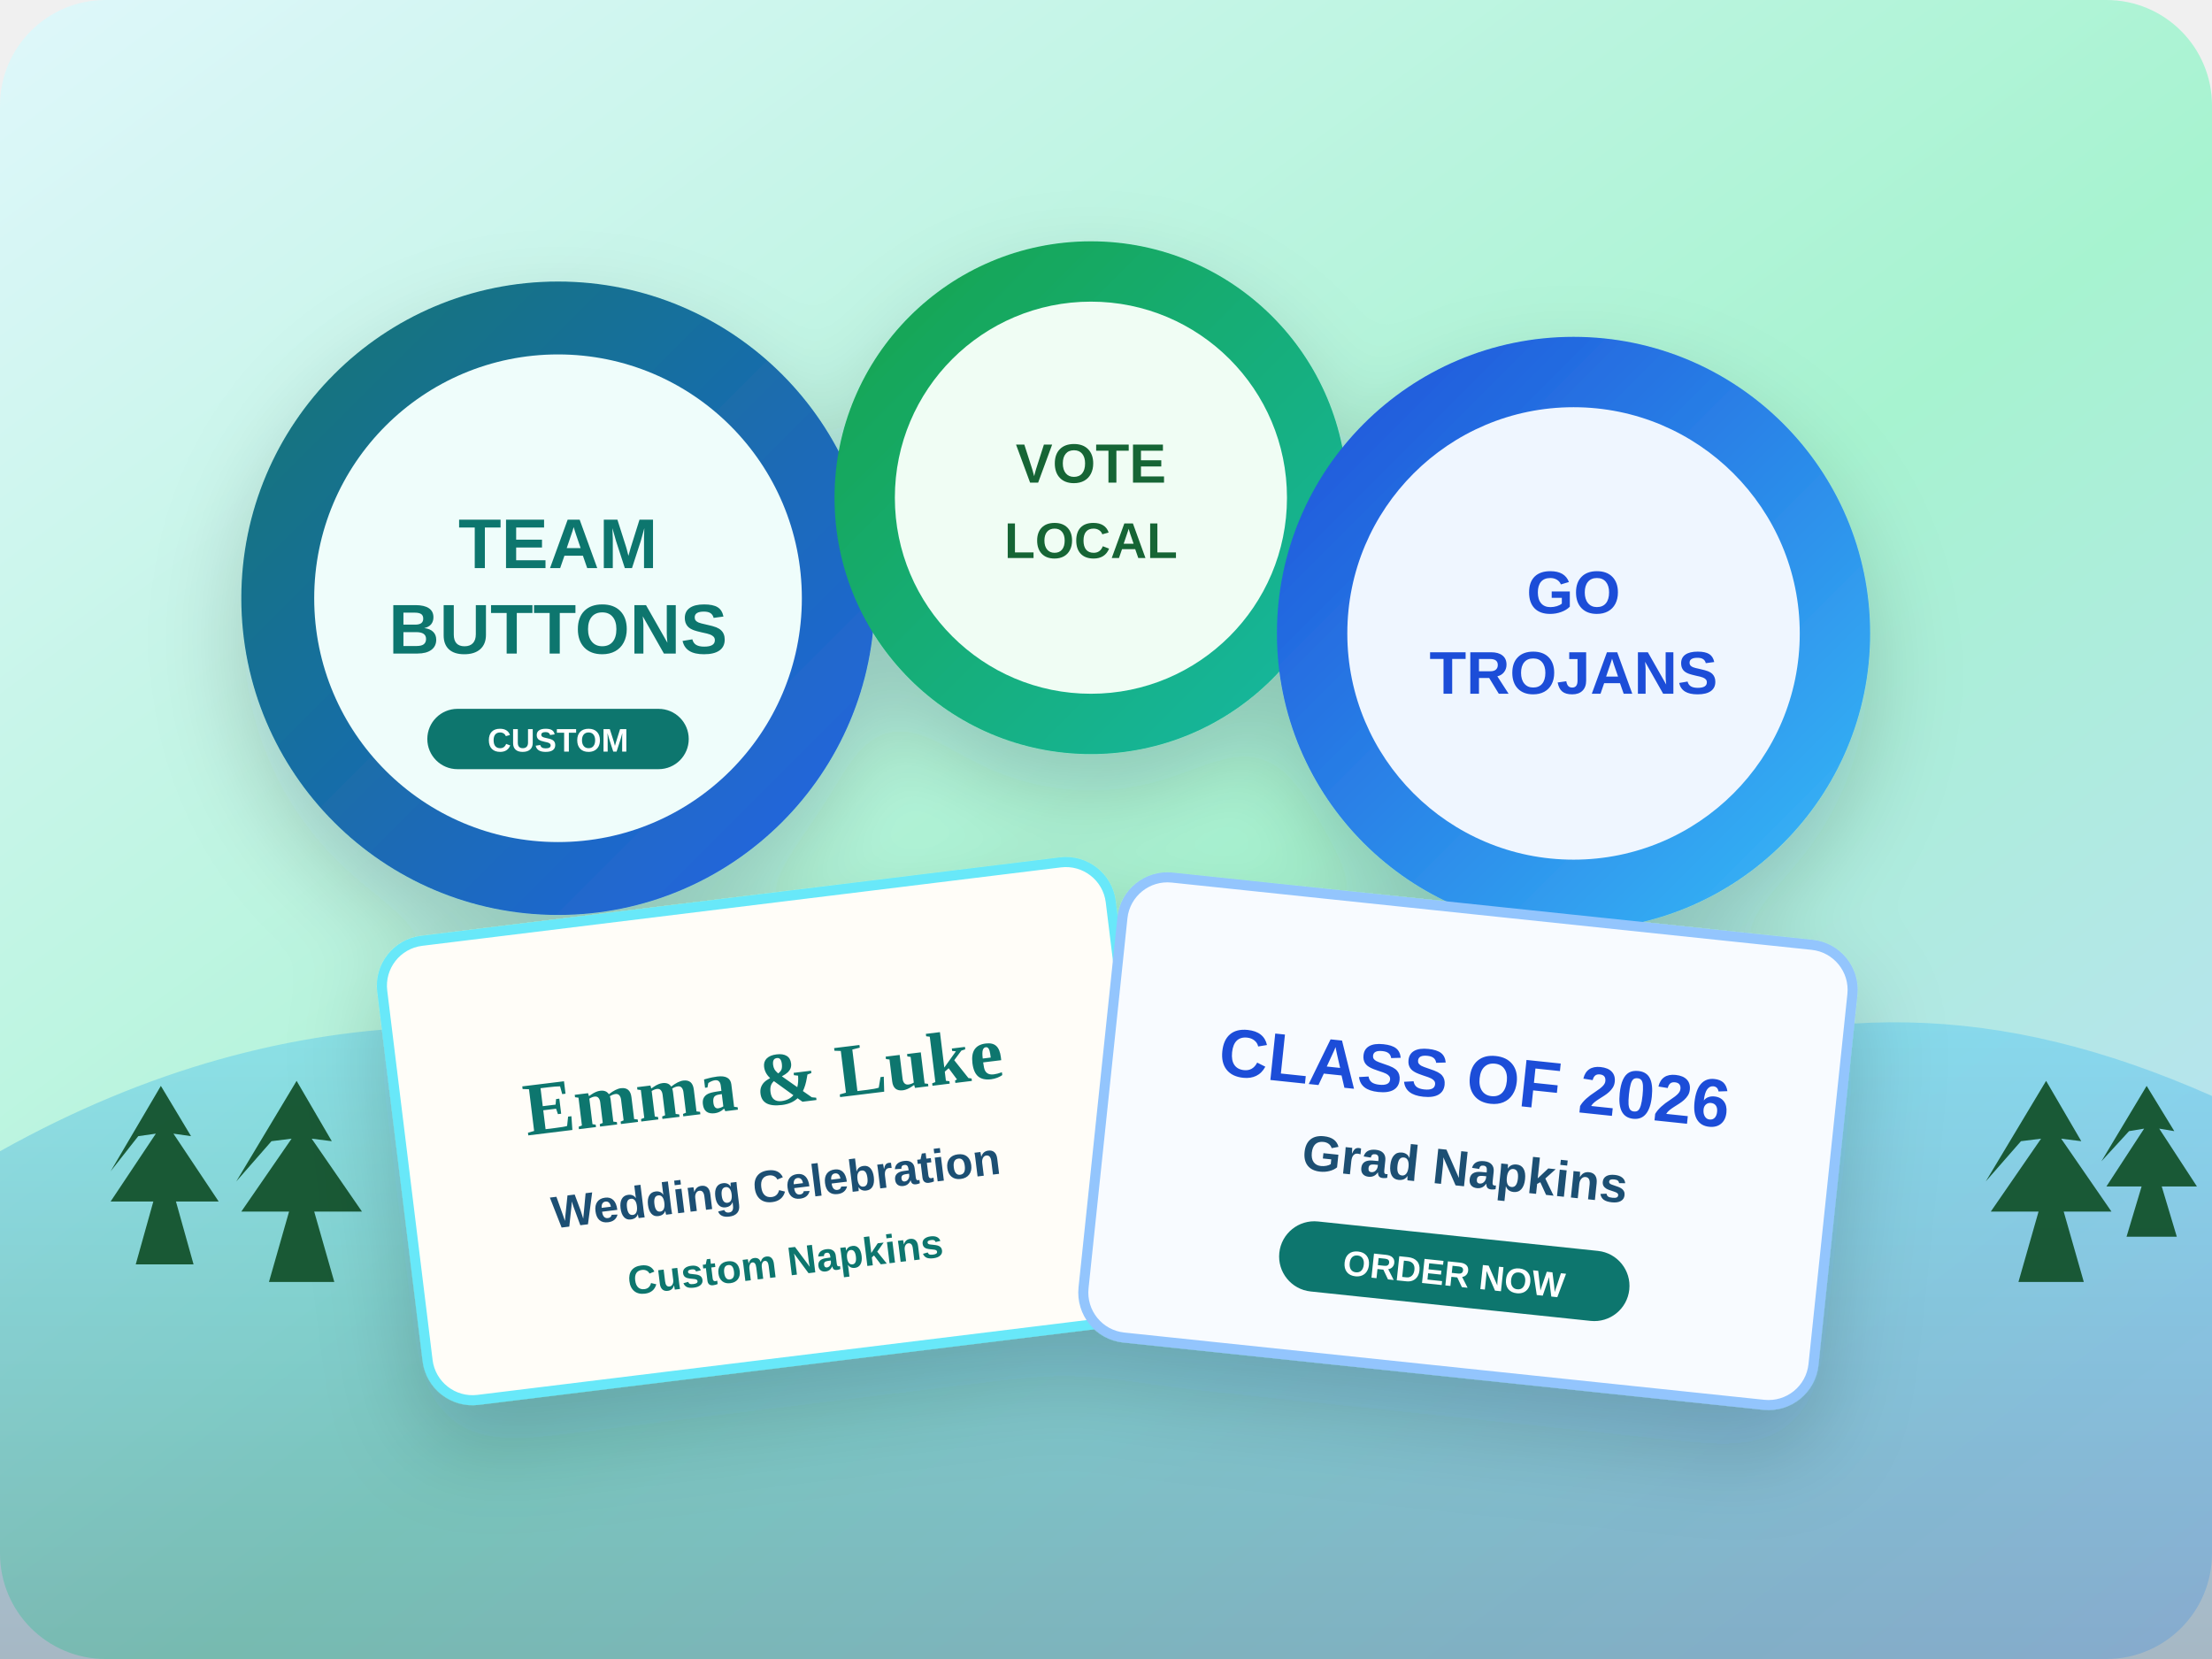
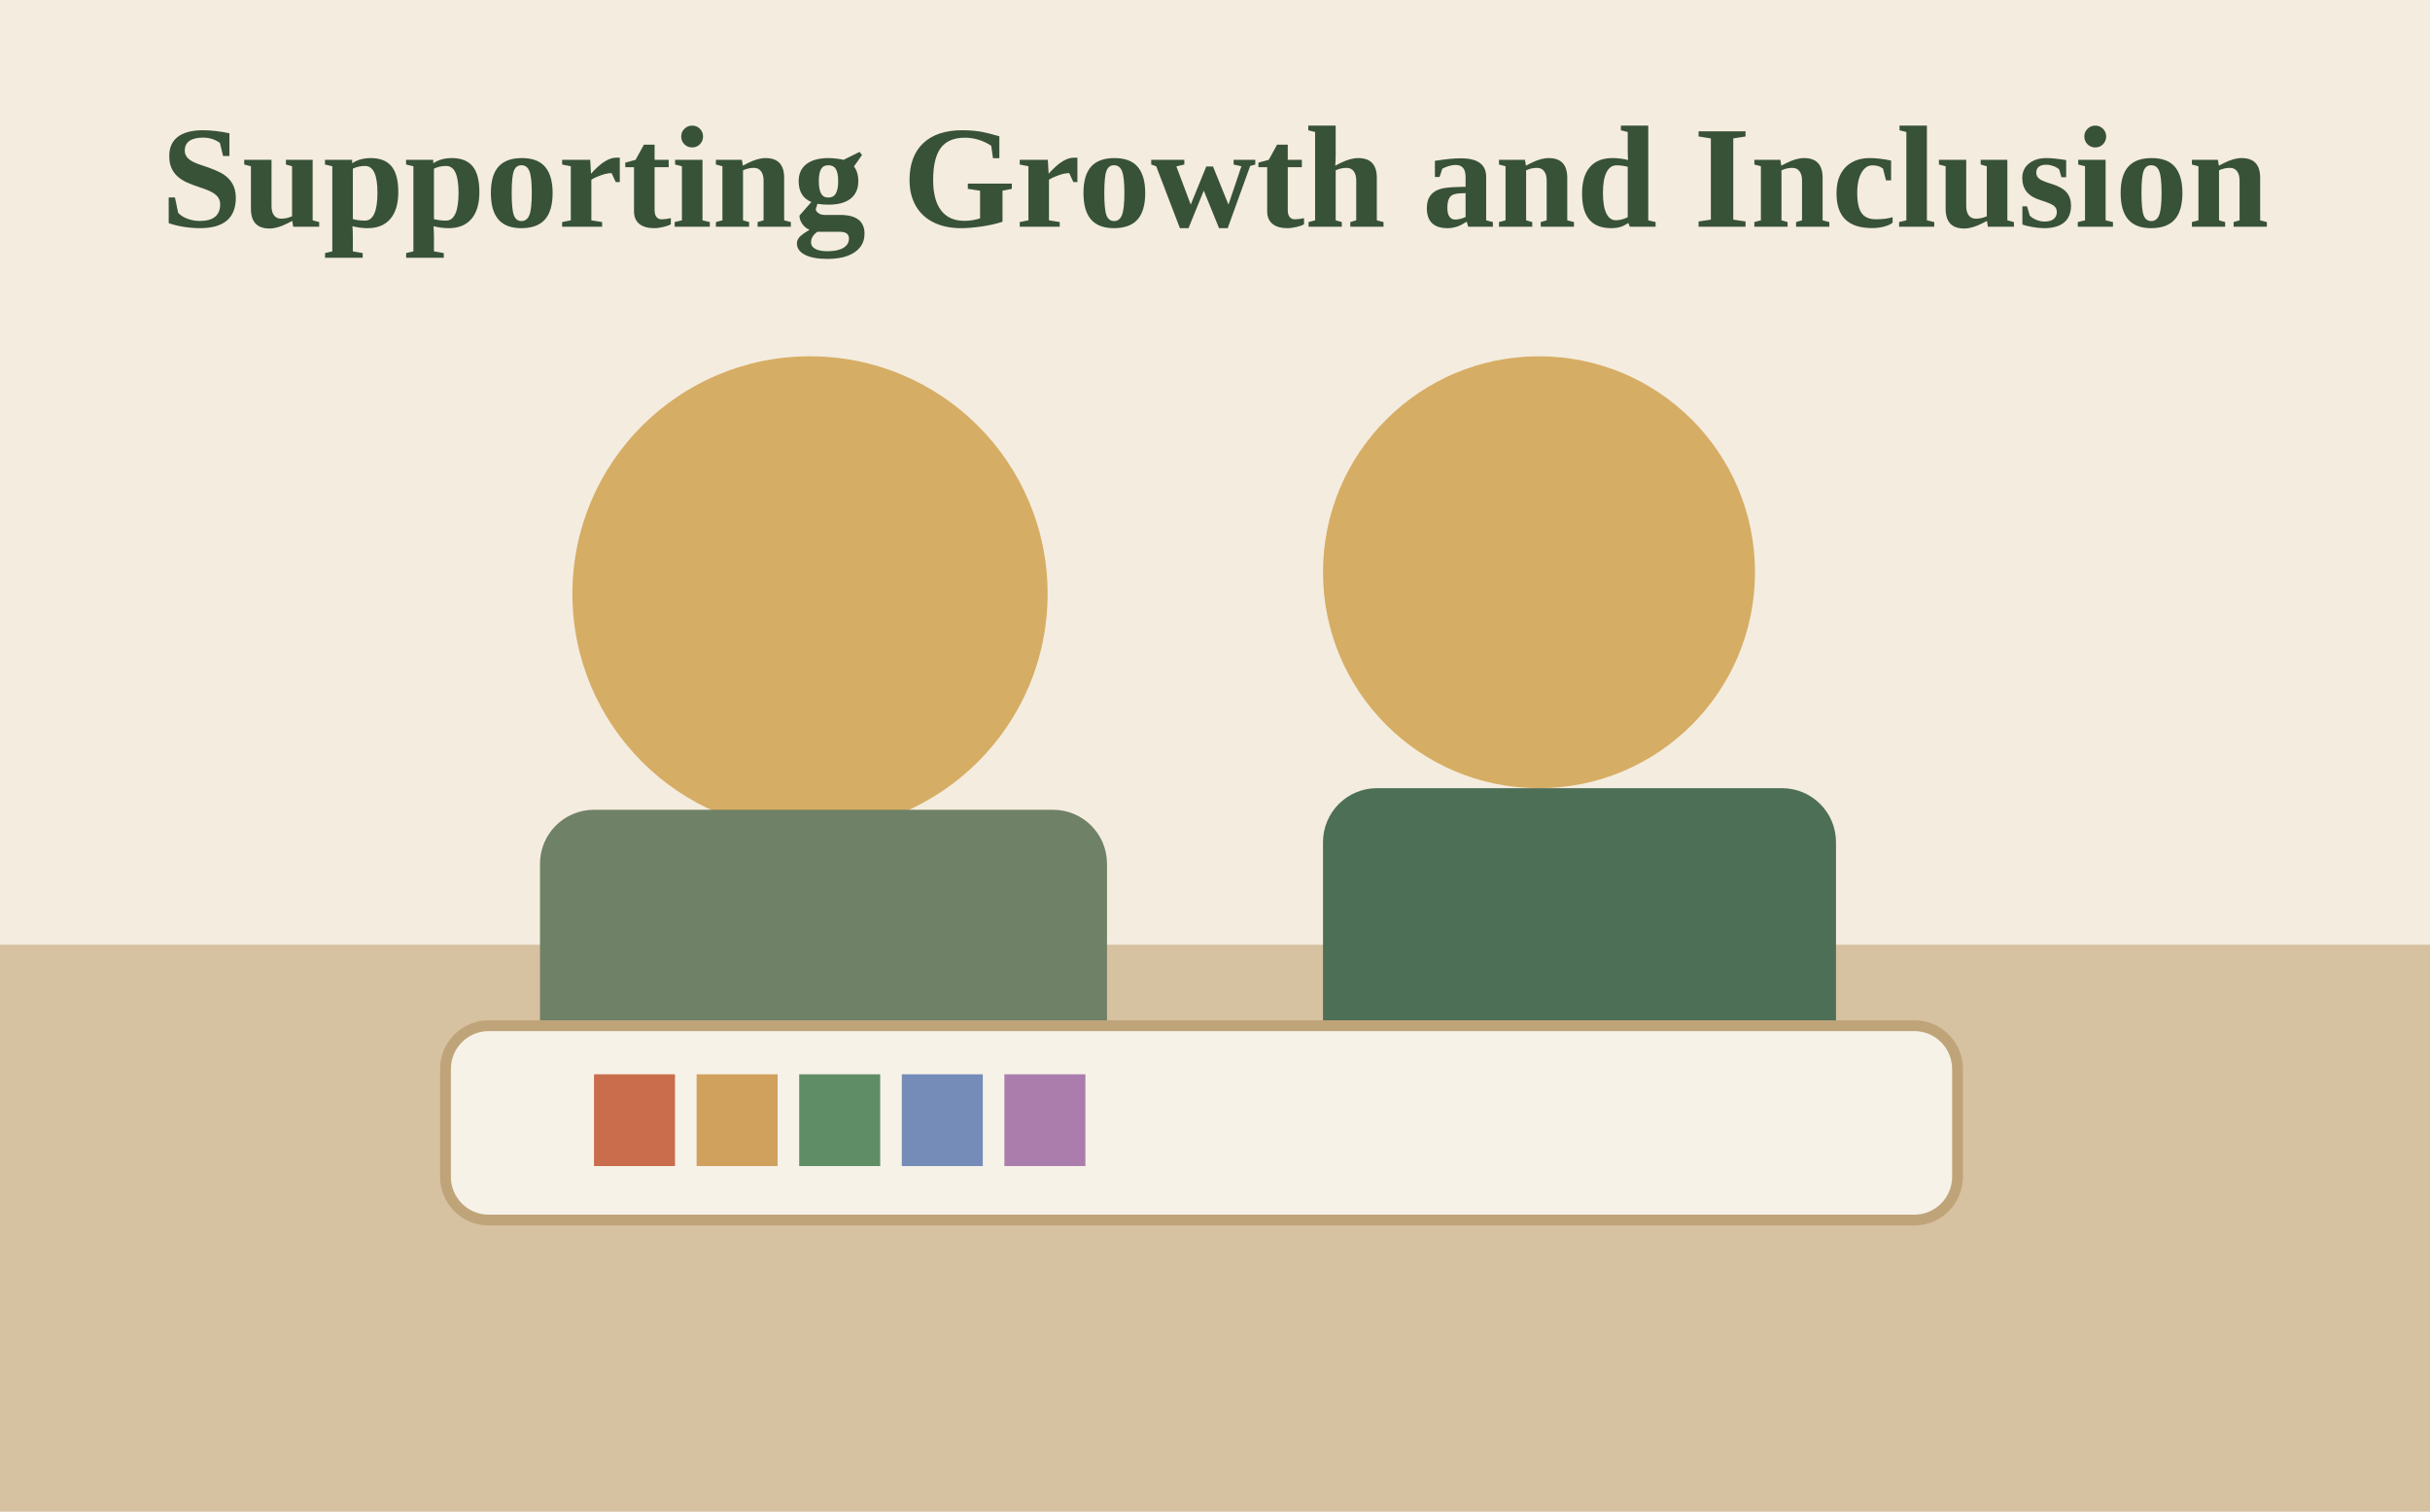
- <svg xmlns="http://www.w3.org/2000/svg" viewBox="0 0 880 660" role="img" aria-label="Custom buttons, pins, and napkins graphic">
-   <defs>
-     <linearGradient id="sky" x1="0" y1="0" x2="1" y2="1">
-       <stop offset="0%" stop-color="#dff7fb" />
-       <stop offset="55%" stop-color="#a7f3d0" />
-       <stop offset="100%" stop-color="#bfdbfe" />
-     </linearGradient>
-     <linearGradient id="lake" x1="0" y1="0" x2="0" y2="1">
-       <stop offset="0%" stop-color="#38bdf8" />
-       <stop offset="100%" stop-color="#1d4f73" />
-     </linearGradient>
-     <linearGradient id="buttonA" x1="0" y1="0" x2="1" y2="1">
-       <stop offset="0%" stop-color="#0f766e" />
-       <stop offset="100%" stop-color="#2563eb" />
-     </linearGradient>
-     <linearGradient id="buttonB" x1="0" y1="0" x2="1" y2="1">
-       <stop offset="0%" stop-color="#16a34a" />
-       <stop offset="100%" stop-color="#14b8a6" />
-     </linearGradient>
-     <linearGradient id="buttonC" x1="0" y1="0" x2="1" y2="1">
-       <stop offset="0%" stop-color="#1d4ed8" />
-       <stop offset="100%" stop-color="#38bdf8" />
-     </linearGradient>
-     <filter id="shadow" x="-20%" y="-20%" width="140%" height="140%">
-       <feDropShadow dx="0" dy="16" stdDeviation="18" flood-color="#0f172a" flood-opacity="0.18" />
-     </filter>
-   </defs>
-   <rect width="880" height="660" rx="42" fill="url(#sky)" />
-   <path d="M0 458 C118 392 230 398 334 440 C424 476 520 474 636 430 C724 398 794 398 880 436 L880 660 L0 660 Z" fill="url(#lake)" opacity="0.35" />
-   <g fill="#14532d" opacity="0.95">
-     <path d="M44 466 l20 -34 l12 20 l-7 -1 l18 27 h-17 l7 25 h-23 l7 -25 h-17 l18 -27 l-7 1 z" />
-     <path d="M94 470 l24 -40 l14 24 l-8 -1 l20 29 h-19 l8 28 h-26 l8 -28 h-19 l20 -29 l-8 1 z" />
-     <path d="M790 470 l24 -40 l14 24 l-8 -1 l20 29 h-19 l8 28 h-26 l8 -28 h-19 l20 -29 l-8 1 z" />
-     <path d="M836 462 l18 -30 l11 18 l-6 -1 l15 23 h-14 l6 20 h-20 l6 -20 h-14 l15 -23 l-6 1 z" />
-   </g>
-   <g filter="url(#shadow)">
-     <g transform="translate(222 238)">
-       <circle r="126" fill="url(#buttonA)" />
-       <circle r="97" fill="#effdfb" />
-       <text x="0" y="-12" text-anchor="middle" font-family="Segoe UI, Arial, sans-serif" font-size="28" font-weight="800" fill="#0f766e">TEAM</text>
-       <text x="0" y="22" text-anchor="middle" font-family="Segoe UI, Arial, sans-serif" font-size="28" font-weight="800" fill="#0f766e">BUTTONS</text>
-       <rect x="-52" y="44" width="104" height="24" rx="12" fill="#0f766e" />
-       <text x="0" y="61" text-anchor="middle" font-family="Segoe UI, Arial, sans-serif" font-size="13" font-weight="700" fill="#fff">CUSTOM</text>
-     </g>
-     <g transform="translate(434 198)">
-       <circle r="102" fill="url(#buttonB)" />
-       <circle r="78" fill="#f0fdf4" />
-       <text x="0" y="-6" text-anchor="middle" font-family="Segoe UI, Arial, sans-serif" font-size="22" font-weight="800" fill="#166534">VOTE</text>
-       <text x="0" y="24" text-anchor="middle" font-family="Segoe UI, Arial, sans-serif" font-size="20" font-weight="700" fill="#166534">LOCAL</text>
-     </g>
-     <g transform="translate(626 252)">
-       <circle r="118" fill="url(#buttonC)" />
-       <circle r="90" fill="#eff6ff" />
-       <text x="0" y="-8" text-anchor="middle" font-family="Segoe UI, Arial, sans-serif" font-size="24" font-weight="800" fill="#1d4ed8">GO</text>
-       <text x="0" y="24" text-anchor="middle" font-family="Segoe UI, Arial, sans-serif" font-size="24" font-weight="800" fill="#1d4ed8">TROJANS</text>
-     </g>
-     <g transform="translate(306 450) rotate(-7)">
-       <rect x="-146" y="-92" width="292" height="184" rx="18" fill="#fffdf8" stroke="#67e8f9" stroke-width="4" />
-       <text x="0" y="-10" text-anchor="middle" font-family="Georgia, Times New Roman, serif" font-size="30" font-weight="700" fill="#0f766e">Emma &amp; Luke</text>
-       <text x="0" y="28" text-anchor="middle" font-family="Segoe UI, Arial, sans-serif" font-size="18" font-weight="700" fill="#1d4f73">Wedding Celebration</text>
-       <text x="0" y="58" text-anchor="middle" font-family="Segoe UI, Arial, sans-serif" font-size="16" font-weight="600" fill="#0f766e">Custom Napkins</text>
-     </g>
-     <g transform="translate(584 454) rotate(6)">
-       <rect x="-146" y="-92" width="292" height="184" rx="18" fill="#f8fbff" stroke="#93c5fd" stroke-width="4" />
-       <text x="0" y="-16" text-anchor="middle" font-family="Segoe UI, Arial, sans-serif" font-size="27" font-weight="800" fill="#1d4ed8">CLASS OF 2026</text>
-       <text x="0" y="18" text-anchor="middle" font-family="Segoe UI, Arial, sans-serif" font-size="20" font-weight="700" fill="#1d4f73">Grad Napkins</text>
-       <rect x="-70" y="38" width="140" height="28" rx="14" fill="#0f766e" />
-       <text x="0" y="58" text-anchor="middle" font-family="Segoe UI, Arial, sans-serif" font-size="14" font-weight="700" fill="#fff">ORDER NOW</text>
-     </g>
-   </g>
+ <svg xmlns="http://www.w3.org/2000/svg" viewBox="0 0 900 560" role="img" aria-labelledby="t d">
+   <rect width="900" height="560" fill="#f4ecdf" />
+   <rect x="0" y="350" width="900" height="210" fill="#d6c1a0" />
+   <circle cx="300" cy="220" r="88" fill="#d6ad64" />
+   <circle cx="570" cy="212" r="80" fill="#d6ad64" />
+   <rect x="200" y="300" width="210" height="150" rx="20" fill="#6f8166" />
+   <rect x="490" y="292" width="190" height="145" rx="20" fill="#4d6f56" />
+   <rect x="165" y="380" width="560" height="72" rx="16" fill="#f7f2e8" stroke="#bfa47a" stroke-width="4" />
+   <rect x="220" y="398" width="30" height="34" fill="#c96d4d" />
+   <rect x="258" y="398" width="30" height="34" fill="#d0a15c" />
+   <rect x="296" y="398" width="30" height="34" fill="#5f8d65" />
+   <rect x="334" y="398" width="30" height="34" fill="#758cb9" />
+   <rect x="372" y="398" width="30" height="34" fill="#ab7dad" />
+   <text x="450" y="84" text-anchor="middle" font-size="54" fill="#385238" font-family="Georgia, 'Times New Roman', serif" font-weight="700">Supporting Growth and Inclusion</text>
</svg>
